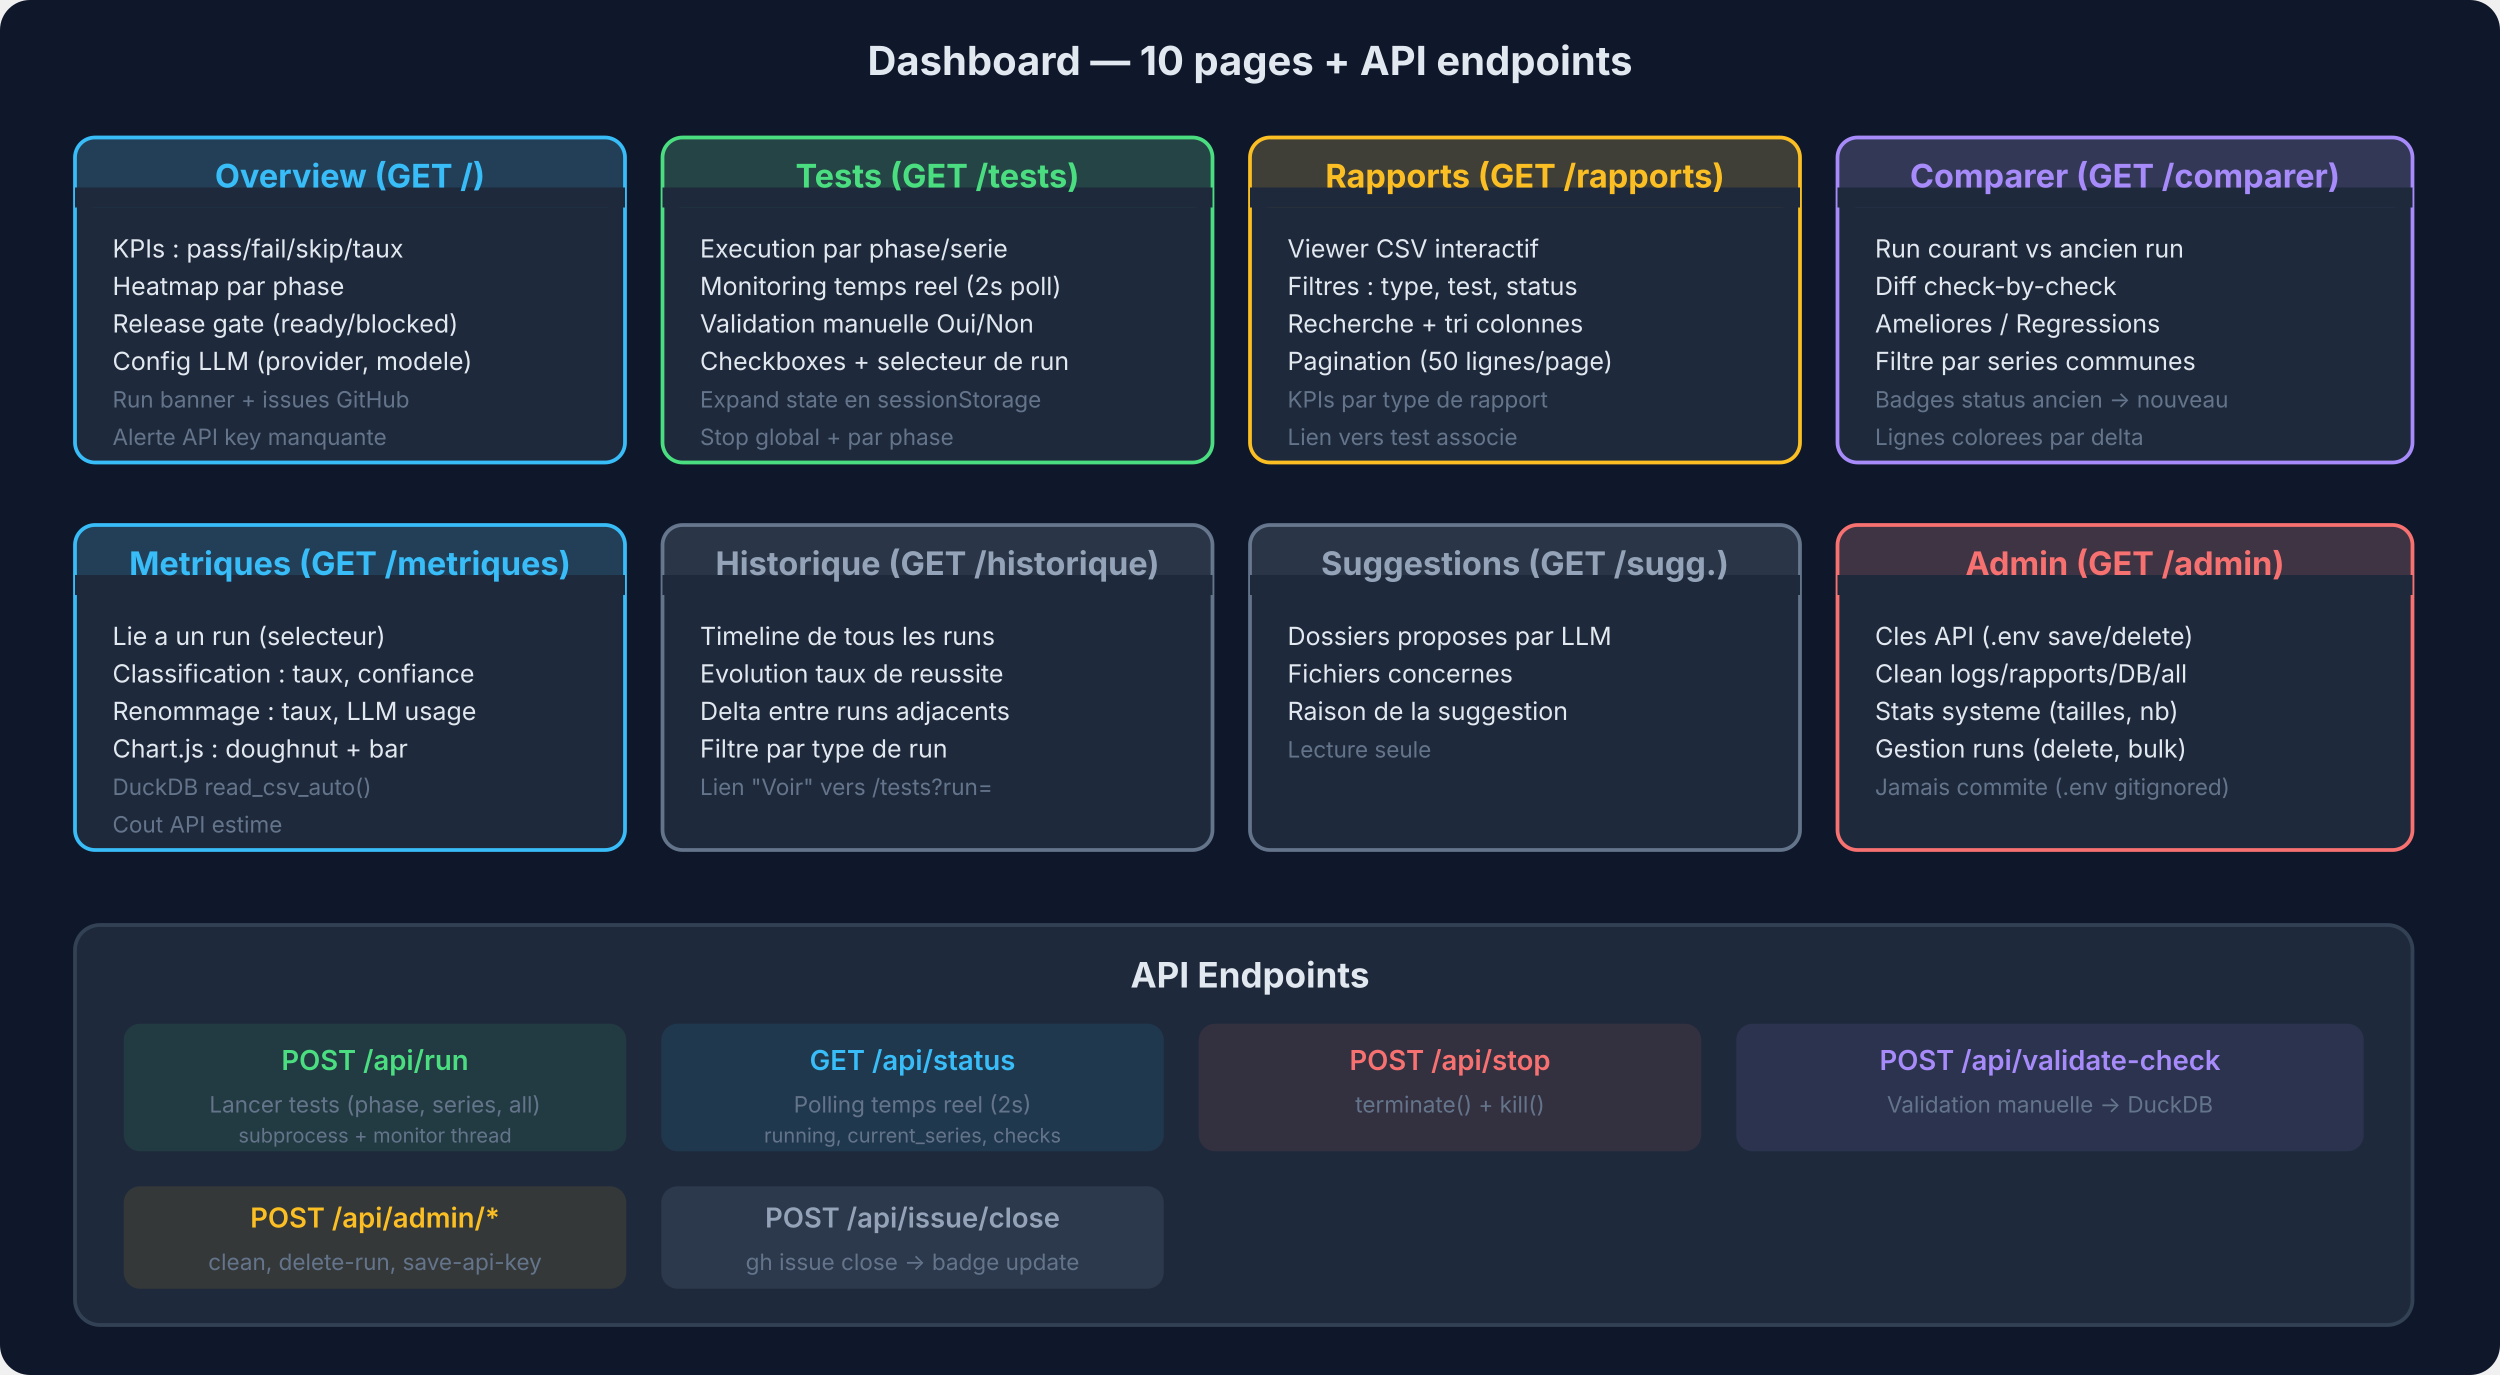
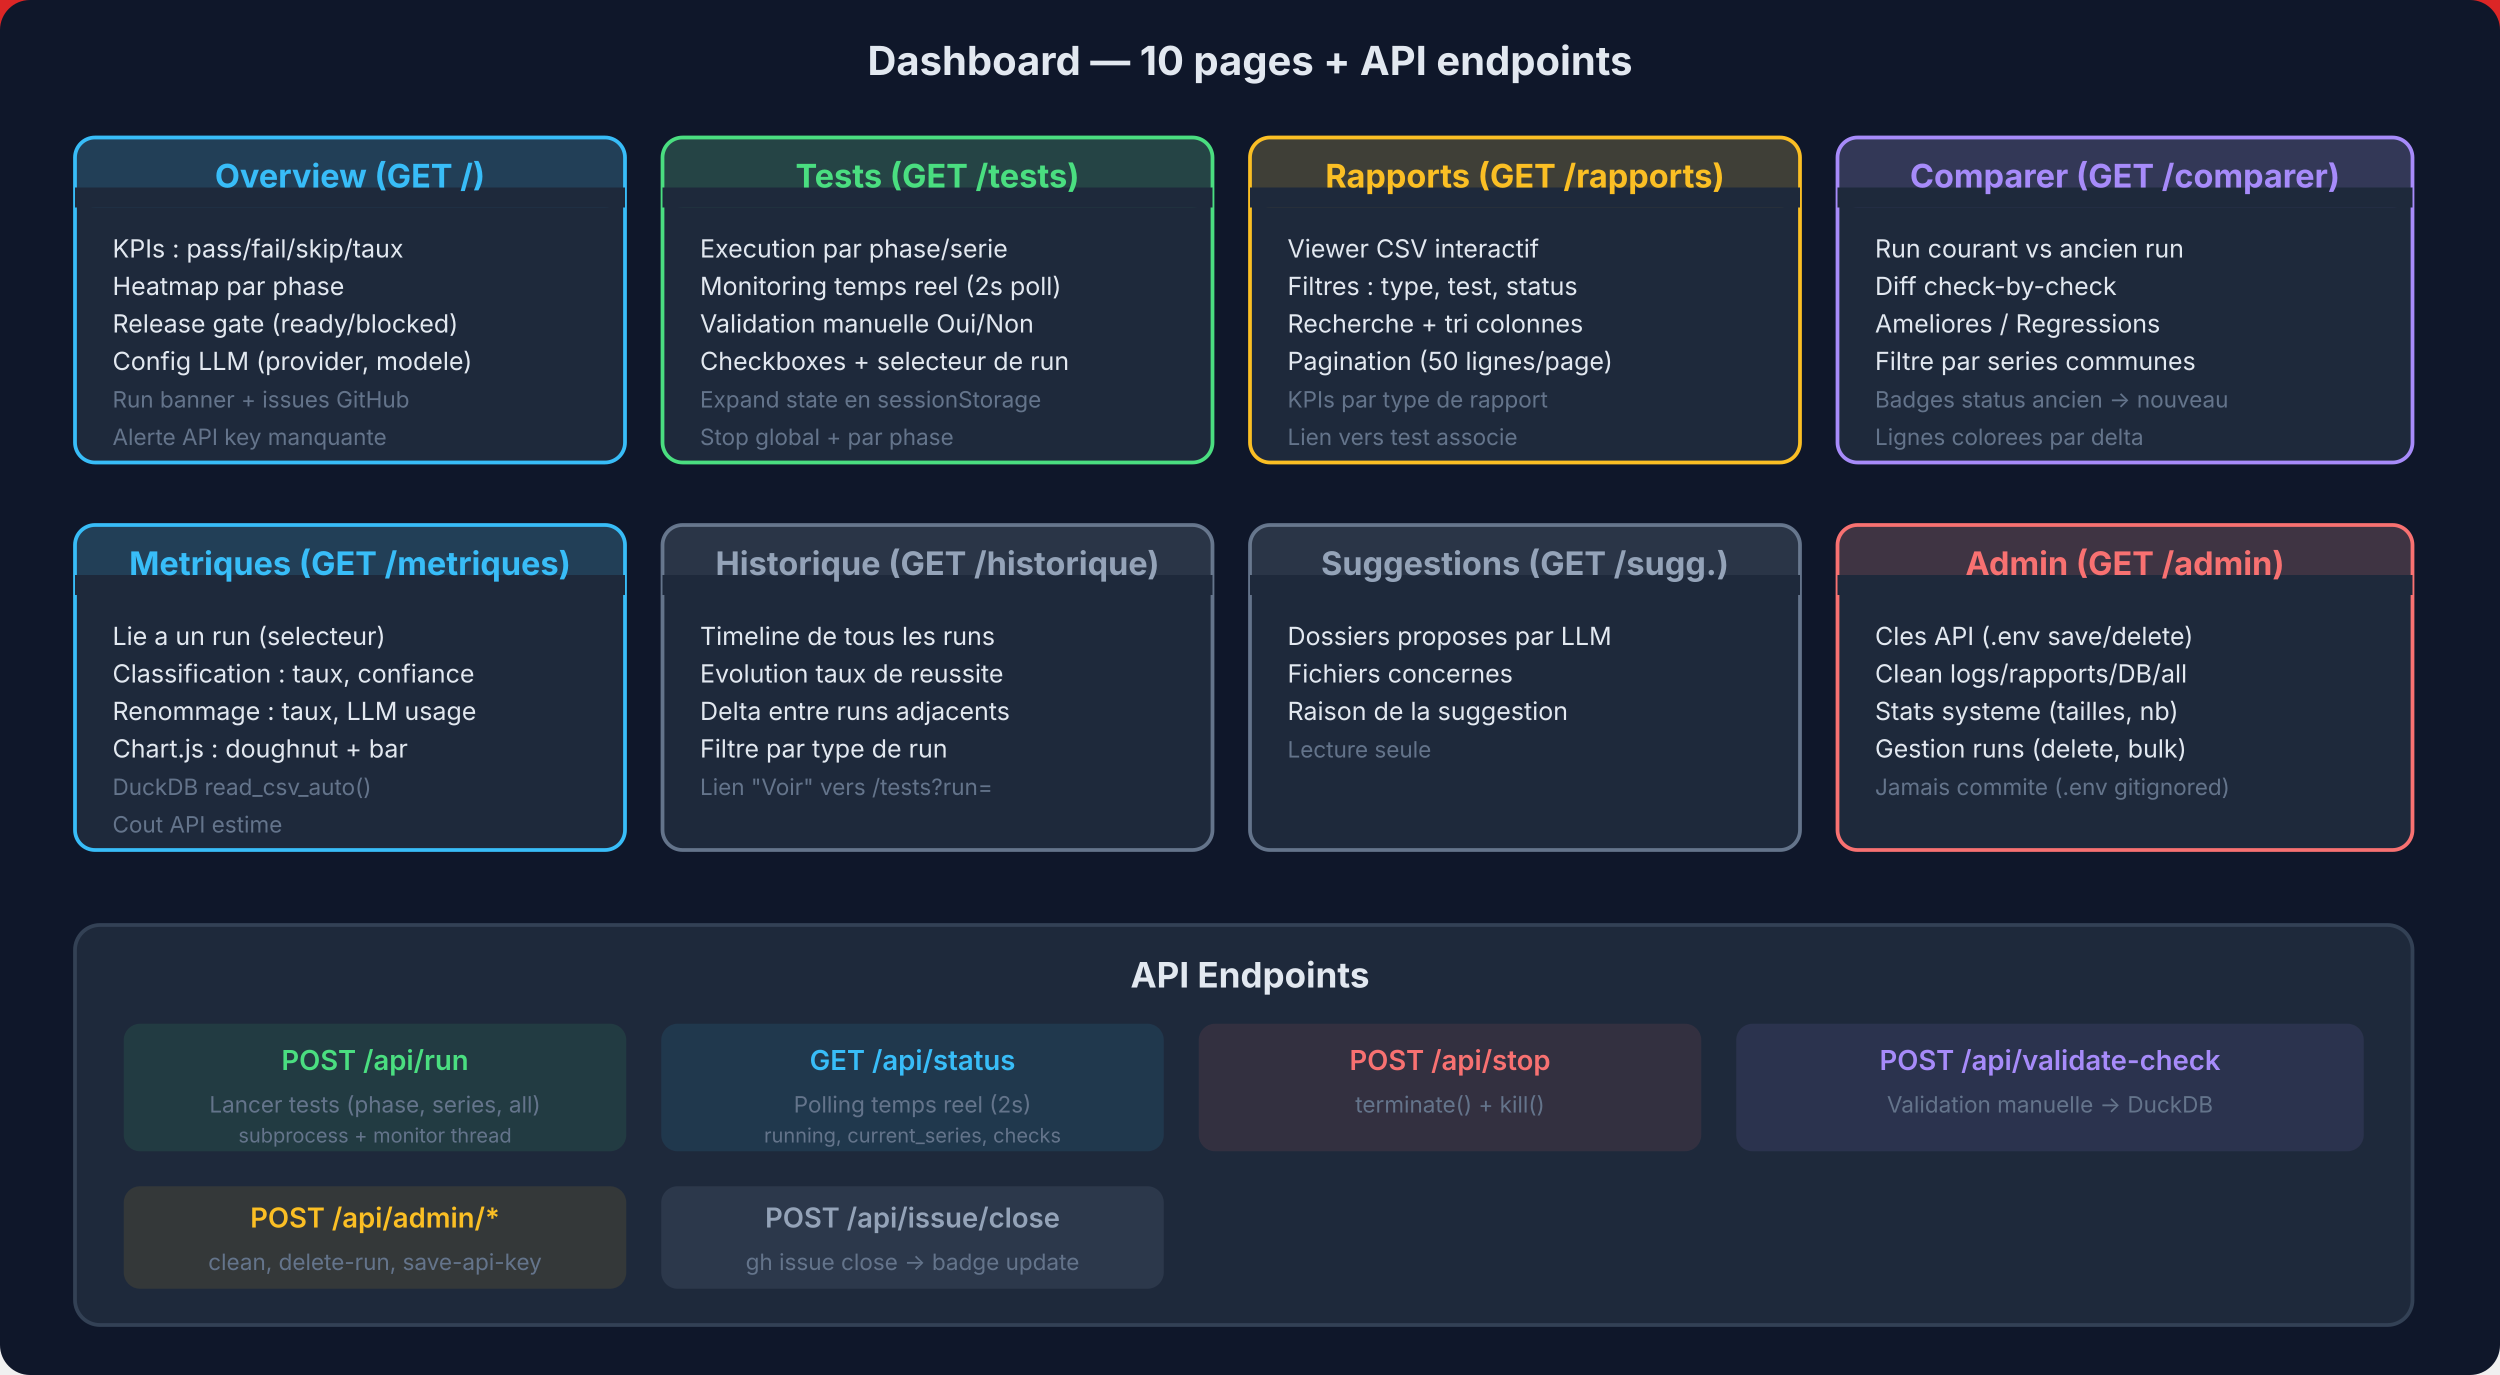
<svg xmlns="http://www.w3.org/2000/svg" viewBox="0 0 1000 550" font-family="system-ui, -apple-system, sans-serif">
+   <rect x="0" y="0" width="1000" height="44" fill="#dc2626" />
+   <text x="500" y="29" fill="white" text-anchor="middle" font-weight="bold" font-size="17" font-family="system-ui, -apple-system, sans-serif">⚠ OBSOLETE — voir PR docs/audit-20260606 (PRs #163-#168)</text>
  <defs>
    <marker id="da" viewBox="0 0 10 10" refX="10" refY="5" markerWidth="8" markerHeight="8" orient="auto">
      <path d="M 0 0 L 10 5 L 0 10 z" fill="#64748b" />
    </marker>
  </defs>
  <rect width="1000" height="550" fill="#0f172a" rx="12" />
  <text x="500" y="30" text-anchor="middle" fill="#e2e8f0" font-size="16" font-weight="700">Dashboard — 10 pages + API endpoints</text>
  <g transform="translate(30, 55)">
    <rect x="0" y="0" width="220" height="130" rx="8" fill="#1e293b" stroke="#38bdf8" stroke-width="1.5" />
    <rect x="0" y="0" width="220" height="28" rx="8" fill="#38bdf8" opacity="0.15" />
    <rect x="0" y="20" width="220" height="8" fill="#1e293b" />
    <text x="110" y="20" text-anchor="middle" fill="#38bdf8" font-size="13" font-weight="700">Overview (GET /)</text>
    <text x="15" y="48" fill="#e2e8f0" font-size="10">KPIs : pass/fail/skip/taux</text>
    <text x="15" y="63" fill="#e2e8f0" font-size="10">Heatmap par phase</text>
    <text x="15" y="78" fill="#e2e8f0" font-size="10">Release gate (ready/blocked)</text>
    <text x="15" y="93" fill="#e2e8f0" font-size="10">Config LLM (provider, modele)</text>
    <text x="15" y="108" fill="#64748b" font-size="9">Run banner + issues GitHub</text>
    <text x="15" y="123" fill="#64748b" font-size="9">Alerte API key manquante</text>
  </g>
  <g transform="translate(265, 55)">
    <rect x="0" y="0" width="220" height="130" rx="8" fill="#1e293b" stroke="#4ade80" stroke-width="1.5" />
    <rect x="0" y="0" width="220" height="28" rx="8" fill="#4ade80" opacity="0.15" />
    <rect x="0" y="20" width="220" height="8" fill="#1e293b" />
    <text x="110" y="20" text-anchor="middle" fill="#4ade80" font-size="13" font-weight="700">Tests (GET /tests)</text>
    <text x="15" y="48" fill="#e2e8f0" font-size="10">Execution par phase/serie</text>
    <text x="15" y="63" fill="#e2e8f0" font-size="10">Monitoring temps reel (2s poll)</text>
    <text x="15" y="78" fill="#e2e8f0" font-size="10">Validation manuelle Oui/Non</text>
    <text x="15" y="93" fill="#e2e8f0" font-size="10">Checkboxes + selecteur de run</text>
    <text x="15" y="108" fill="#64748b" font-size="9">Expand state en sessionStorage</text>
    <text x="15" y="123" fill="#64748b" font-size="9">Stop global + par phase</text>
  </g>
  <g transform="translate(500, 55)">
    <rect x="0" y="0" width="220" height="130" rx="8" fill="#1e293b" stroke="#fbbf24" stroke-width="1.5" />
    <rect x="0" y="0" width="220" height="28" rx="8" fill="#fbbf24" opacity="0.15" />
    <rect x="0" y="20" width="220" height="8" fill="#1e293b" />
    <text x="110" y="20" text-anchor="middle" fill="#fbbf24" font-size="13" font-weight="700">Rapports (GET /rapports)</text>
    <text x="15" y="48" fill="#e2e8f0" font-size="10">Viewer CSV interactif</text>
    <text x="15" y="63" fill="#e2e8f0" font-size="10">Filtres : type, test, status</text>
    <text x="15" y="78" fill="#e2e8f0" font-size="10">Recherche + tri colonnes</text>
    <text x="15" y="93" fill="#e2e8f0" font-size="10">Pagination (50 lignes/page)</text>
    <text x="15" y="108" fill="#64748b" font-size="9">KPIs par type de rapport</text>
    <text x="15" y="123" fill="#64748b" font-size="9">Lien vers test associe</text>
  </g>
  <g transform="translate(735, 55)">
    <rect x="0" y="0" width="230" height="130" rx="8" fill="#1e293b" stroke="#a78bfa" stroke-width="1.5" />
    <rect x="0" y="0" width="230" height="28" rx="8" fill="#a78bfa" opacity="0.15" />
    <rect x="0" y="20" width="230" height="8" fill="#1e293b" />
    <text x="115" y="20" text-anchor="middle" fill="#a78bfa" font-size="13" font-weight="700">Comparer (GET /comparer)</text>
    <text x="15" y="48" fill="#e2e8f0" font-size="10">Run courant vs ancien run</text>
    <text x="15" y="63" fill="#e2e8f0" font-size="10">Diff check-by-check</text>
    <text x="15" y="78" fill="#e2e8f0" font-size="10">Ameliores / Regressions</text>
    <text x="15" y="93" fill="#e2e8f0" font-size="10">Filtre par series communes</text>
    <text x="15" y="108" fill="#64748b" font-size="9">Badges status ancien → nouveau</text>
    <text x="15" y="123" fill="#64748b" font-size="9">Lignes colorees par delta</text>
  </g>
  <g transform="translate(30, 210)">
    <rect x="0" y="0" width="220" height="130" rx="8" fill="#1e293b" stroke="#38bdf8" stroke-width="1.5" />
    <rect x="0" y="0" width="220" height="28" rx="8" fill="#38bdf8" opacity="0.15" />
    <rect x="0" y="20" width="220" height="8" fill="#1e293b" />
    <text x="110" y="20" text-anchor="middle" fill="#38bdf8" font-size="13" font-weight="700">Metriques (GET /metriques)</text>
    <text x="15" y="48" fill="#e2e8f0" font-size="10">Lie a un run (selecteur)</text>
    <text x="15" y="63" fill="#e2e8f0" font-size="10">Classification : taux, confiance</text>
    <text x="15" y="78" fill="#e2e8f0" font-size="10">Renommage : taux, LLM usage</text>
    <text x="15" y="93" fill="#e2e8f0" font-size="10">Chart.js : doughnut + bar</text>
    <text x="15" y="108" fill="#64748b" font-size="9">DuckDB read_csv_auto()</text>
    <text x="15" y="123" fill="#64748b" font-size="9">Cout API estime</text>
  </g>
  <g transform="translate(265, 210)">
    <rect x="0" y="0" width="220" height="130" rx="8" fill="#1e293b" stroke="#64748b" stroke-width="1.5" />
    <rect x="0" y="0" width="220" height="28" rx="8" fill="#94a3b8" opacity="0.1" />
    <rect x="0" y="20" width="220" height="8" fill="#1e293b" />
    <text x="110" y="20" text-anchor="middle" fill="#94a3b8" font-size="13" font-weight="700">Historique (GET /historique)</text>
    <text x="15" y="48" fill="#e2e8f0" font-size="10">Timeline de tous les runs</text>
    <text x="15" y="63" fill="#e2e8f0" font-size="10">Evolution taux de reussite</text>
    <text x="15" y="78" fill="#e2e8f0" font-size="10">Delta entre runs adjacents</text>
    <text x="15" y="93" fill="#e2e8f0" font-size="10">Filtre par type de run</text>
    <text x="15" y="108" fill="#64748b" font-size="9">Lien "Voir" vers /tests?run=</text>
  </g>
  <g transform="translate(500, 210)">
    <rect x="0" y="0" width="220" height="130" rx="8" fill="#1e293b" stroke="#64748b" stroke-width="1.5" />
    <rect x="0" y="0" width="220" height="28" rx="8" fill="#94a3b8" opacity="0.1" />
    <rect x="0" y="20" width="220" height="8" fill="#1e293b" />
    <text x="110" y="20" text-anchor="middle" fill="#94a3b8" font-size="13" font-weight="700">Suggestions (GET /sugg.)</text>
    <text x="15" y="48" fill="#e2e8f0" font-size="10">Dossiers proposes par LLM</text>
    <text x="15" y="63" fill="#e2e8f0" font-size="10">Fichiers concernes</text>
    <text x="15" y="78" fill="#e2e8f0" font-size="10">Raison de la suggestion</text>
    <text x="15" y="93" fill="#64748b" font-size="9">Lecture seule</text>
  </g>
  <g transform="translate(735, 210)">
    <rect x="0" y="0" width="230" height="130" rx="8" fill="#1e293b" stroke="#f87171" stroke-width="1.5" />
    <rect x="0" y="0" width="230" height="28" rx="8" fill="#f87171" opacity="0.15" />
    <rect x="0" y="20" width="230" height="8" fill="#1e293b" />
    <text x="115" y="20" text-anchor="middle" fill="#f87171" font-size="13" font-weight="700">Admin (GET /admin)</text>
    <text x="15" y="48" fill="#e2e8f0" font-size="10">Cles API (.env save/delete)</text>
    <text x="15" y="63" fill="#e2e8f0" font-size="10">Clean logs/rapports/DB/all</text>
    <text x="15" y="78" fill="#e2e8f0" font-size="10">Stats systeme (tailles, nb)</text>
    <text x="15" y="93" fill="#e2e8f0" font-size="10">Gestion runs (delete, bulk)</text>
    <text x="15" y="108" fill="#64748b" font-size="9">Jamais commite (.env gitignored)</text>
  </g>
  <rect x="30" y="370" width="935" height="160" rx="10" fill="#1e293b" stroke="#334155" stroke-width="1.5" />
  <text x="500" y="395" text-anchor="middle" fill="#e2e8f0" font-size="14" font-weight="700">API Endpoints</text>
  <g transform="translate(50, 410)">
    <rect x="0" y="0" width="200" height="50" rx="6" fill="#4ade80" opacity="0.1" stroke="#4ade80" stroke-width="1" />
    <text x="100" y="18" text-anchor="middle" fill="#4ade80" font-size="11" font-weight="600">POST /api/run</text>
    <text x="100" y="35" text-anchor="middle" fill="#64748b" font-size="9">Lancer tests (phase, series, all)</text>
    <text x="100" y="47" text-anchor="middle" fill="#64748b" font-size="8">subprocess + monitor thread</text>
  </g>
  <g transform="translate(265, 410)">
    <rect x="0" y="0" width="200" height="50" rx="6" fill="#38bdf8" opacity="0.1" stroke="#38bdf8" stroke-width="1" />
    <text x="100" y="18" text-anchor="middle" fill="#38bdf8" font-size="11" font-weight="600">GET /api/status</text>
    <text x="100" y="35" text-anchor="middle" fill="#64748b" font-size="9">Polling temps reel (2s)</text>
    <text x="100" y="47" text-anchor="middle" fill="#64748b" font-size="8">running, current_series, checks</text>
  </g>
  <g transform="translate(480, 410)">
    <rect x="0" y="0" width="200" height="50" rx="6" fill="#f87171" opacity="0.1" stroke="#f87171" stroke-width="1" />
    <text x="100" y="18" text-anchor="middle" fill="#f87171" font-size="11" font-weight="600">POST /api/stop</text>
    <text x="100" y="35" text-anchor="middle" fill="#64748b" font-size="9">terminate() + kill()</text>
  </g>
  <g transform="translate(695, 410)">
    <rect x="0" y="0" width="250" height="50" rx="6" fill="#a78bfa" opacity="0.1" stroke="#a78bfa" stroke-width="1" />
    <text x="125" y="18" text-anchor="middle" fill="#a78bfa" font-size="11" font-weight="600">POST /api/validate-check</text>
    <text x="125" y="35" text-anchor="middle" fill="#64748b" font-size="9">Validation manuelle → DuckDB</text>
  </g>
  <g transform="translate(50, 475)">
    <rect x="0" y="0" width="200" height="40" rx="6" fill="#fbbf24" opacity="0.1" stroke="#fbbf24" stroke-width="1" />
    <text x="100" y="16" text-anchor="middle" fill="#fbbf24" font-size="11" font-weight="600">POST /api/admin/*</text>
    <text x="100" y="33" text-anchor="middle" fill="#64748b" font-size="9">clean, delete-run, save-api-key</text>
  </g>
  <g transform="translate(265, 475)">
    <rect x="0" y="0" width="200" height="40" rx="6" fill="#64748b" opacity="0.2" stroke="#64748b" stroke-width="1" />
    <text x="100" y="16" text-anchor="middle" fill="#94a3b8" font-size="11" font-weight="600">POST /api/issue/close</text>
    <text x="100" y="33" text-anchor="middle" fill="#64748b" font-size="9">gh issue close → badge update</text>
  </g>
</svg>
